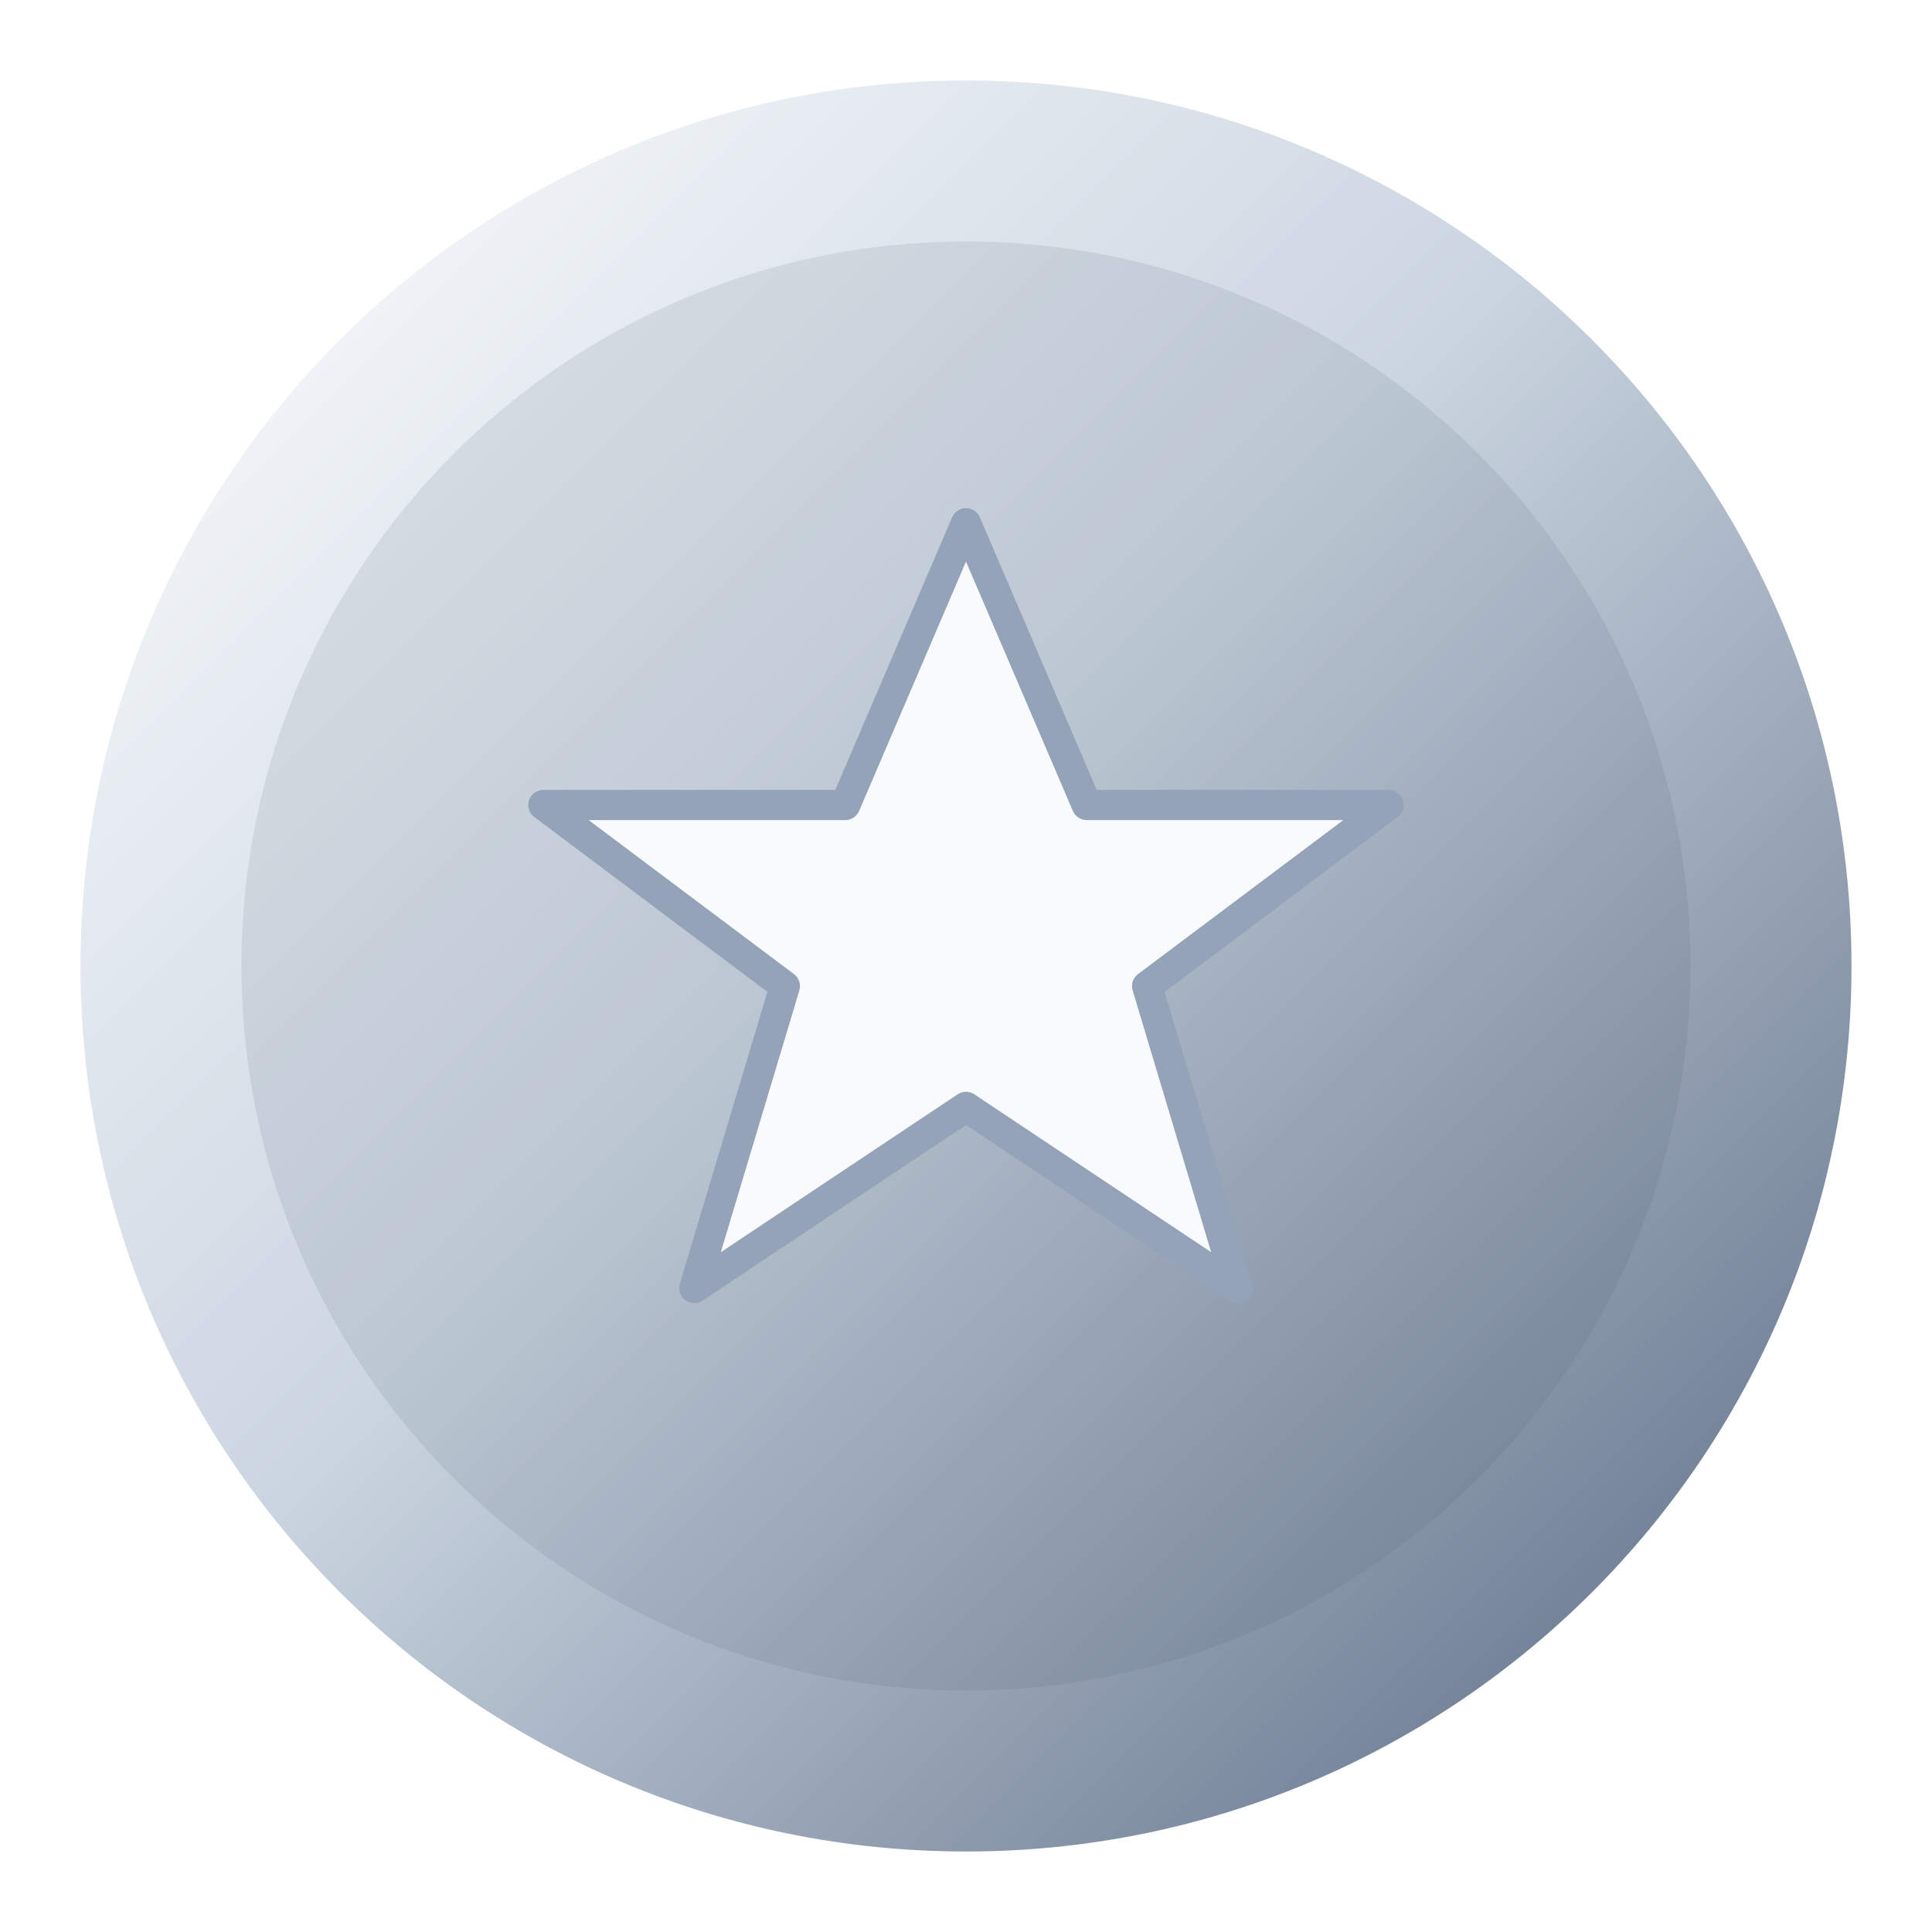
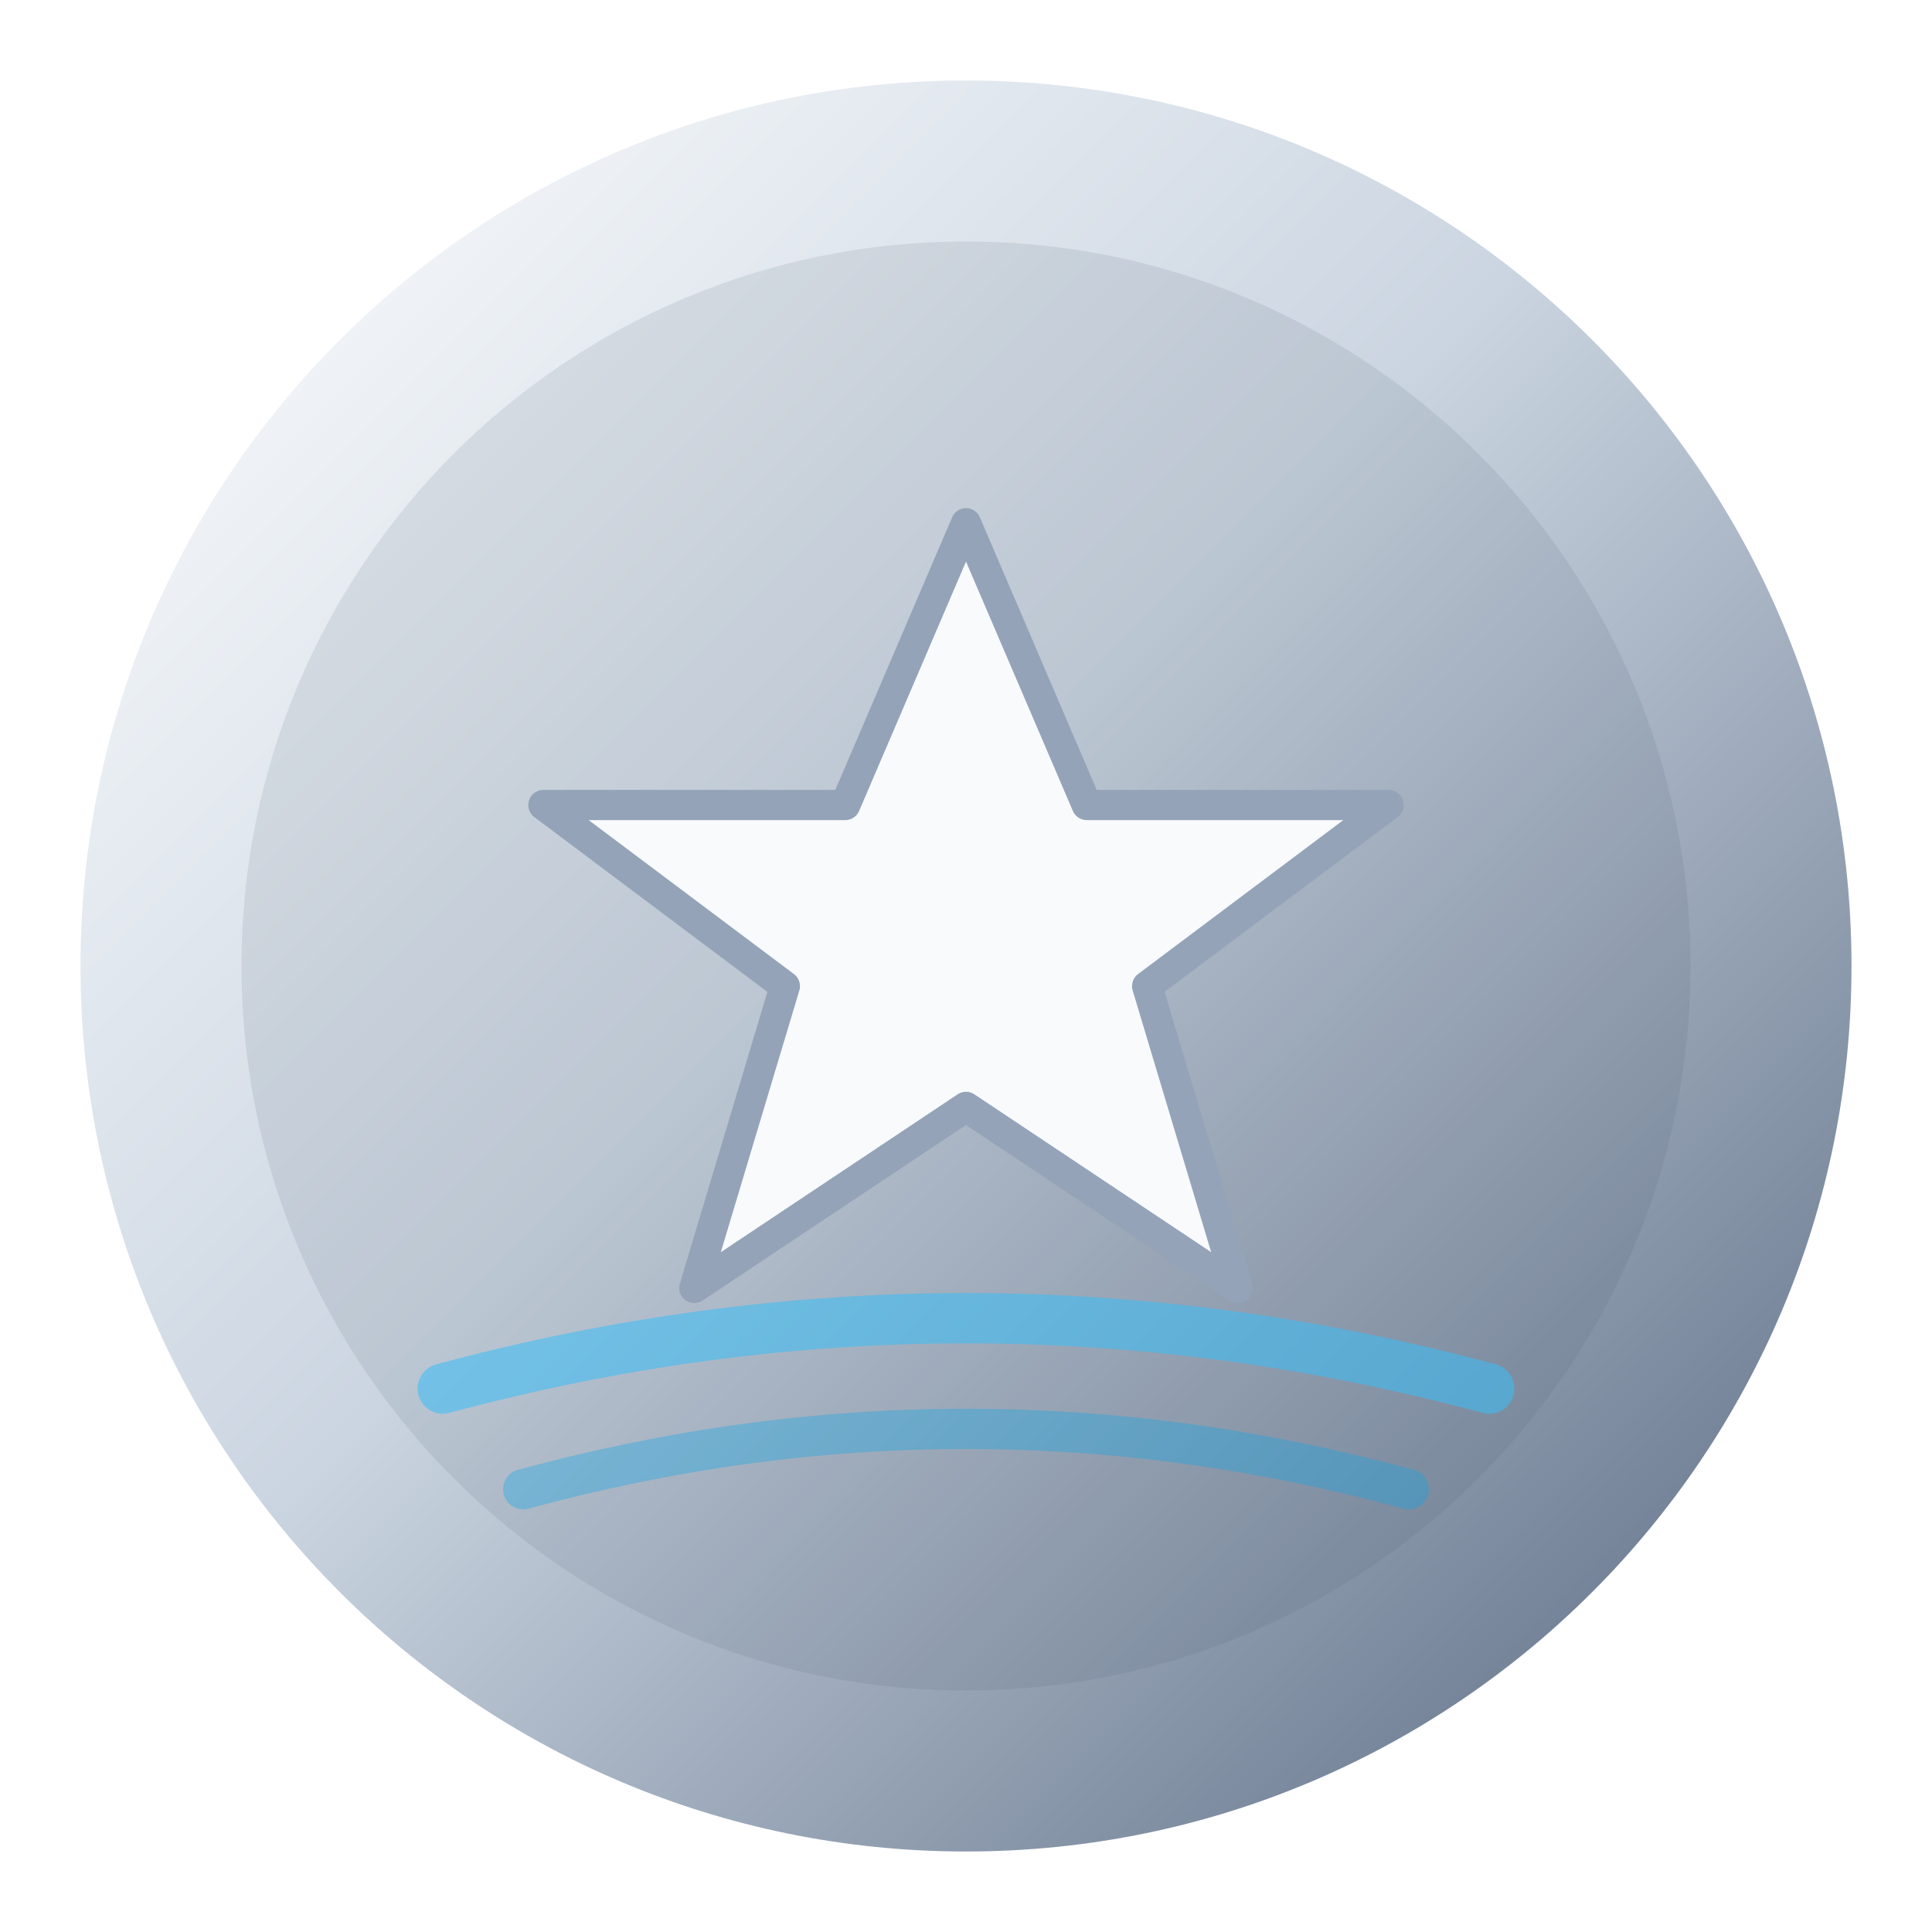
<svg xmlns="http://www.w3.org/2000/svg" viewBox="0 0 192 192" fill="none">
  <defs>
    <linearGradient id="p" x1="20" y1="20" x2="172" y2="172" gradientUnits="userSpaceOnUse">
      <stop stop-color="#F8FAFC" />
      <stop offset="0.45" stop-color="#CBD5E1" />
      <stop offset="1" stop-color="#64748B" />
    </linearGradient>
  </defs>
  <circle cx="96" cy="96" r="88" fill="url(#p)" />
  <circle cx="96" cy="96" r="72" fill="#475569" fill-opacity="0.12" />
  <path d="M96 52l12 28h30l-24 18 9 30-27-18-27 18 9-30-24-18h30l12-28z" fill="#F8FAFC" stroke="#94A3B8" stroke-width="3" stroke-linejoin="round" />
+   <path d="M44 138 Q96 124 148 138" stroke="#38BDF8" stroke-width="5" stroke-linecap="round" opacity="0.55" />
+   <path d="M52 148 Q96 136 140 148" stroke="#0EA5E9" stroke-width="4" stroke-linecap="round" opacity="0.35" />
</svg>
